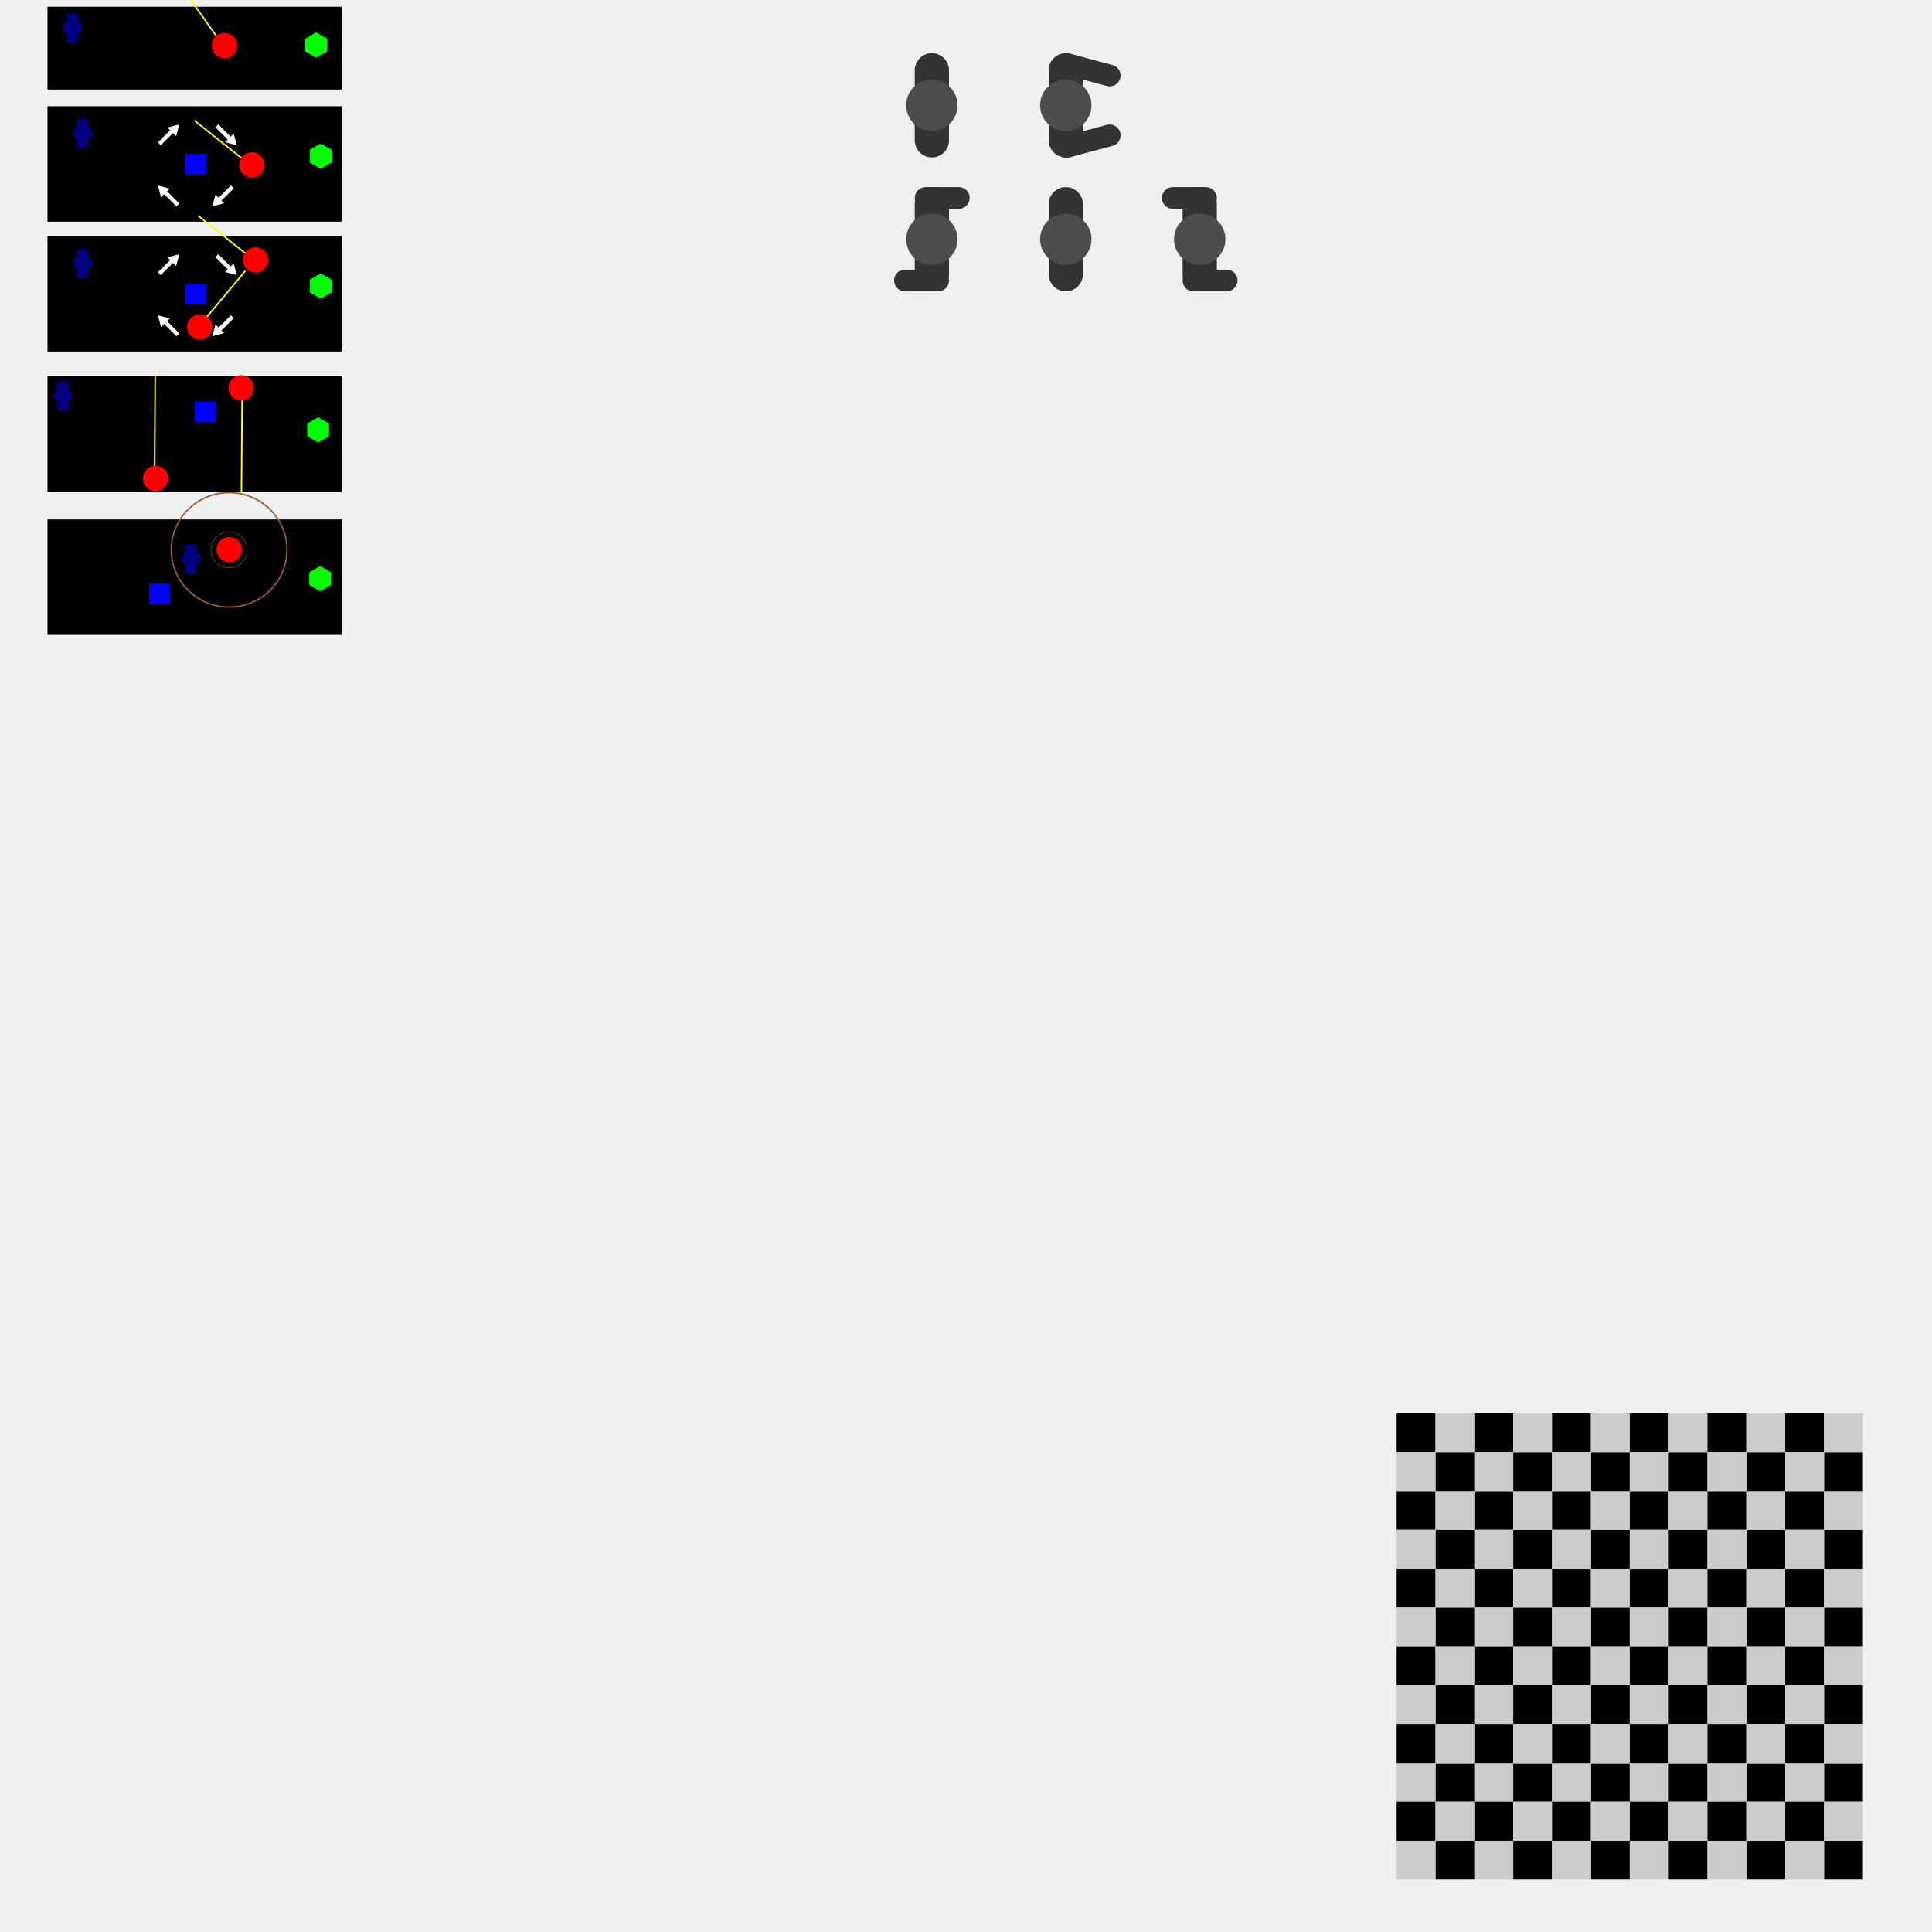
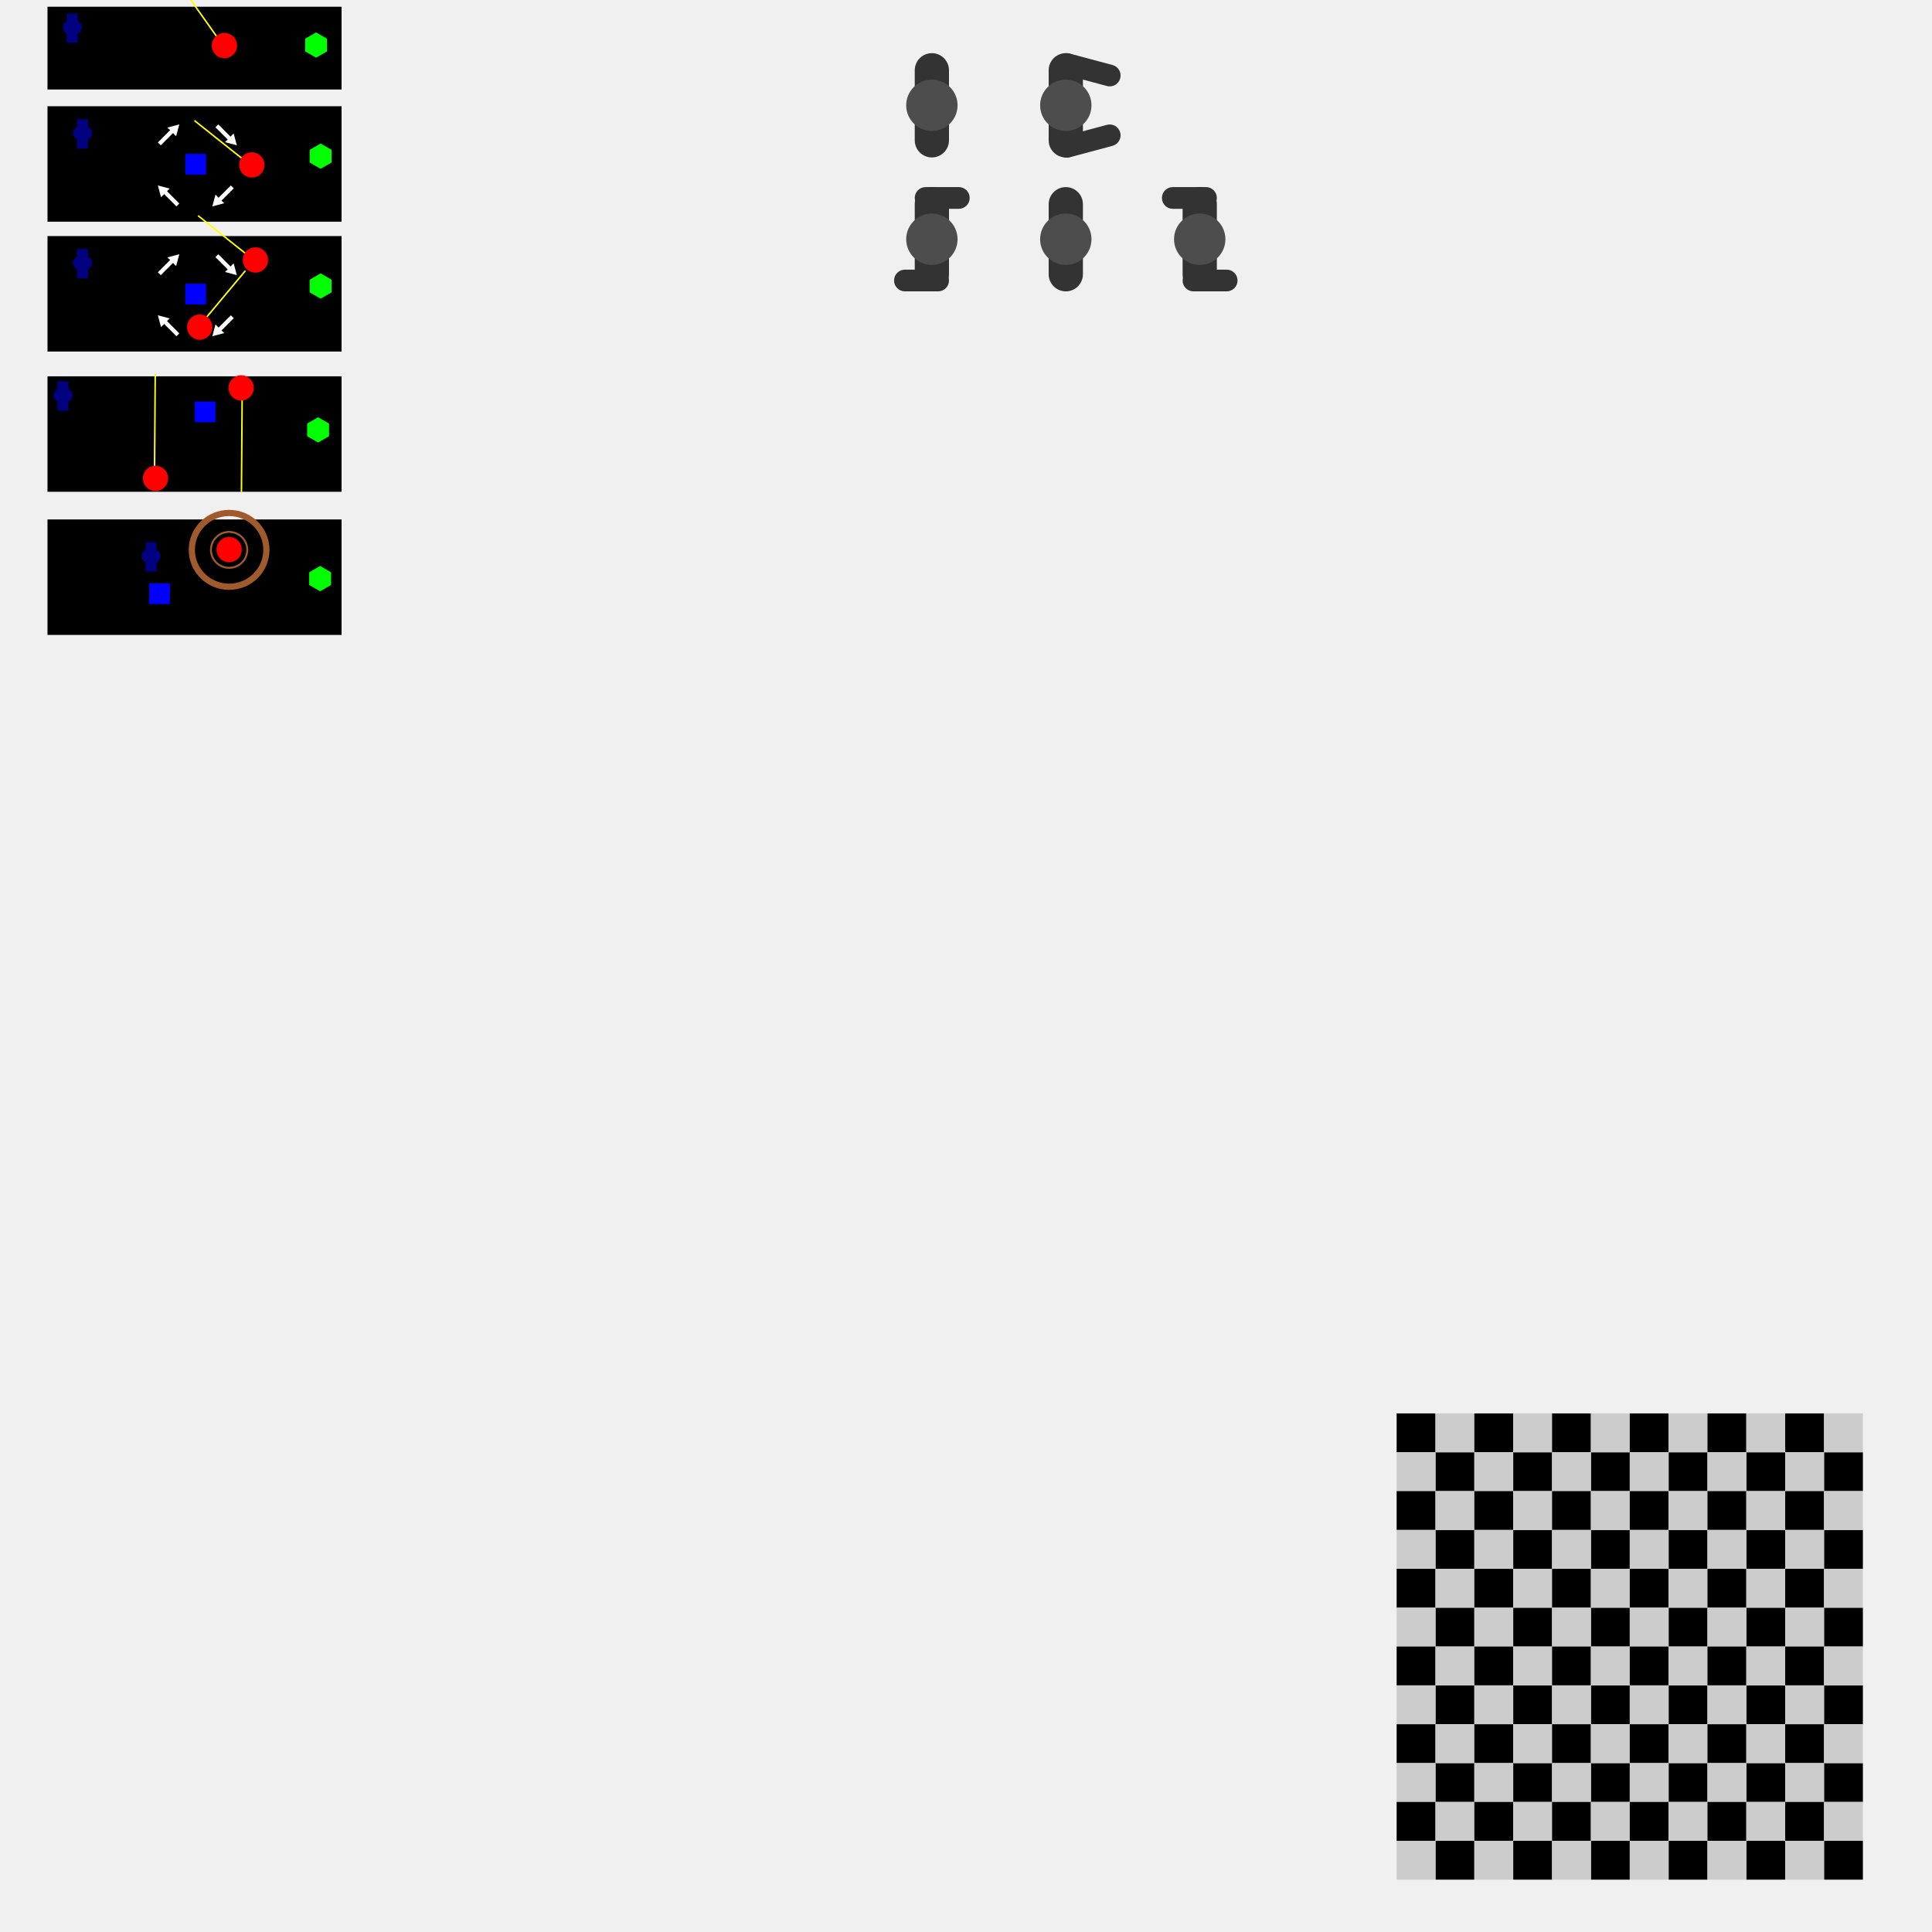
<svg xmlns="http://www.w3.org/2000/svg" width="1000mm" height="1000mm" viewBox="0 0 1000 1000" version="1.1" id="svg5">
  <defs id="defs2" />
  <g id="layer1">
    <rect style="fill:#000000;stroke-width:0.265" id="rect53" width="152.217" height="42.833" x="24.582" y="3.488" />
    <path style="fill:#00ff00" id="path223" d="m 364.16,90.51 36.742,21.213 0,42.426 -36.742,21.213 -36.742,-21.213 0,-42.426 z" transform="matrix(0.1543403,0,0,0.1543403,107.4024,2.800276)" />
    <g id="g599" transform="rotate(-35.29811,14.50179,90.76037)">
      <rect style="fill:#ffff00;stroke-width:0.265" id="rect515" width="0.794" height="32.544" x="135.334" y="57.15" />
      <circle style="fill:#ff0000;stroke-width:0.265" id="path393" cx="136.285" cy="94.691" r="6.548" />
    </g>
    <g id="g893" transform="translate(-19.14482,-65.28439)">
      <rect style="fill:#000080;stroke-width:0.265" id="rect763" width="5.689" height="15.214" x="53.71" y="72.231" />
      <ellipse style="fill:#000080;stroke-width:0.225" id="path809" cx="56.621" cy="79.441" rx="4.961" ry="4.035" />
    </g>
    <rect style="fill:#000000;stroke-width:0.313" id="rect924" width="152.217" height="59.759" x="24.582" y="54.99" />
    <path style="fill:#00ff00" id="path926" d="m 364.16,90.51 36.742,21.213 0,42.426 -36.742,21.213 -36.742,-21.213 0,-42.426 z" transform="matrix(0.1543403,0,0,0.1543403,109.7523,60.32662)" />
    <g id="g932" transform="rotate(-51.45501,123.6315,96.18644)">
      <rect style="fill:#ffff00;stroke-width:0.265" id="rect928" width="0.794" height="32.544" x="135.334" y="57.15" />
      <circle style="fill:#ff0000;stroke-width:0.265" id="circle930" cx="136.285" cy="94.691" r="6.548" />
    </g>
    <rect style="fill:#0000ff;stroke-width:0.265" id="rect934" width="10.716" height="10.716" x="95.947" y="79.638" />
    <g id="g940" transform="translate(-13.86412,-10.53529)">
      <rect style="fill:#000080;stroke-width:0.265" id="rect936" width="5.689" height="15.214" x="53.71" y="72.231" />
      <ellipse style="fill:#000080;stroke-width:0.225" id="ellipse938" cx="56.621" cy="79.441" rx="4.961" ry="4.035" />
    </g>
    <g id="g1094" style="fill:#ffffff" transform="matrix(-0.4036868,-0.4036868,0.4036868,-0.4036868,78.72247,192.3162)">
      <rect style="fill:#ffffff;stroke-width:0.265" id="rect986" width="3.689" height="18.445" x="65.11" y="151.37" />
      <path style="fill:#ffffff" id="path1010" d="m 409.883,626.246 -36.328,-20.974 36.328,-20.974 z" transform="matrix(0,0.2645833,-0.2645833,0,227.4071,45.65471)" />
    </g>
    <g id="g1118" style="fill:#ffffff" transform="matrix(-0.4036868,0.4036868,0.4036868,0.4036868,50.54435,10.50891)">
      <rect style="fill:#ffffff;stroke-width:0.265" id="rect1114" width="3.689" height="18.445" x="65.11" y="151.37" />
      <path style="fill:#ffffff" id="path1116" d="m 409.883,626.246 -36.328,-20.974 36.328,-20.974 z" transform="matrix(0,0.2645833,-0.2645833,0,227.4071,45.65471)" />
    </g>
    <g id="g1124" style="fill:#ffffff" transform="matrix(0.4036868,0.4036868,-0.4036868,0.4036868,123.9886,-21.1088)">
      <rect style="fill:#ffffff;stroke-width:0.265" id="rect1120" width="3.689" height="18.445" x="65.11" y="151.37" />
      <path style="fill:#ffffff" id="path1122" d="m 409.883,626.246 -36.328,-20.974 36.328,-20.974 z" transform="matrix(0,0.2645833,-0.2645833,0,227.4071,45.65471)" />
    </g>
    <g id="g1130" style="fill:#ffffff" transform="matrix(0.4036868,-0.4036868,-0.4036868,-0.4036868,153.7542,160.6985)">
      <rect style="fill:#ffffff;stroke-width:0.265" id="rect1126" width="3.689" height="18.445" x="65.11" y="151.37" />
      <path style="fill:#ffffff" id="path1128" d="m 409.883,626.246 -36.328,-20.974 36.328,-20.974 z" transform="matrix(0,0.2645833,-0.2645833,0,227.4071,45.65471)" />
    </g>
    <rect style="fill:#000000;stroke-width:0.313" id="rect1200" width="152.217" height="59.759" x="24.582" y="122.194" />
    <path style="fill:#00ff00" id="path1202" d="m 364.16,90.51 36.742,21.213 0,42.426 -36.742,21.213 -36.742,-21.213 0,-42.426 z" transform="matrix(0.1543403,0,0,0.1543403,109.7523,127.5308)" />
    <g id="g1208" transform="rotate(39.87001,16.95831,86.62213)">
      <rect style="fill:#ffff00;stroke-width:0.265" id="rect1204" width="0.794" height="32.544" x="135.334" y="57.15" />
      <circle style="fill:#ff0000;stroke-width:0.265" id="circle1206" cx="136.285" cy="94.691" r="6.548" />
    </g>
    <rect style="fill:#0000ff;stroke-width:0.265" id="rect1210" width="10.716" height="10.716" x="95.947" y="146.842" />
    <g id="g1216" transform="translate(-13.86412,56.66887)">
      <rect style="fill:#000080;stroke-width:0.265" id="rect1212" width="5.689" height="15.214" x="53.71" y="72.231" />
      <ellipse style="fill:#000080;stroke-width:0.225" id="ellipse1214" cx="56.621" cy="79.441" rx="4.961" ry="4.035" />
    </g>
    <g id="g1222" style="fill:#ffffff" transform="matrix(-0.4036868,-0.4036868,0.4036868,-0.4036868,78.72247,259.5203)">
      <rect style="fill:#ffffff;stroke-width:0.265" id="rect1218" width="3.689" height="18.445" x="65.11" y="151.37" />
      <path style="fill:#ffffff" id="path1220" d="m 409.883,626.246 -36.328,-20.974 36.328,-20.974 z" transform="matrix(0,0.2645833,-0.2645833,0,227.4071,45.65471)" />
    </g>
    <g id="g1228" style="fill:#ffffff" transform="matrix(-0.4036868,0.4036868,0.4036868,0.4036868,50.54435,77.71307)">
      <rect style="fill:#ffffff;stroke-width:0.265" id="rect1224" width="3.689" height="18.445" x="65.11" y="151.37" />
      <path style="fill:#ffffff" id="path1226" d="m 409.883,626.246 -36.328,-20.974 36.328,-20.974 z" transform="matrix(0,0.2645833,-0.2645833,0,227.4071,45.65471)" />
    </g>
    <g id="g1234" style="fill:#ffffff" transform="matrix(0.4036868,0.4036868,-0.4036868,0.4036868,123.9886,46.09537)">
      <rect style="fill:#ffffff;stroke-width:0.265" id="rect1230" width="3.689" height="18.445" x="65.11" y="151.37" />
      <path style="fill:#ffffff" id="path1232" d="m 409.883,626.246 -36.328,-20.974 36.328,-20.974 z" transform="matrix(0,0.2645833,-0.2645833,0,227.4071,45.65471)" />
    </g>
    <g id="g1240" style="fill:#ffffff" transform="matrix(0.4036868,-0.4036868,-0.4036868,-0.4036868,153.7542,227.9026)">
      <rect style="fill:#ffffff;stroke-width:0.265" id="rect1236" width="3.689" height="18.445" x="65.11" y="151.37" />
      <path style="fill:#ffffff" id="path1238" d="m 409.883,626.246 -36.328,-20.974 36.328,-20.974 z" transform="matrix(0,0.2645833,-0.2645833,0,227.4071,45.65471)" />
    </g>
    <g id="g1246" transform="rotate(-51.45501,175.6228,118.8709)">
      <rect style="fill:#ffff00;stroke-width:0.265" id="rect1242" width="0.794" height="32.544" x="135.334" y="57.15" />
      <circle style="fill:#ff0000;stroke-width:0.265" id="circle1244" cx="136.285" cy="94.691" r="6.548" />
    </g>
    <rect style="fill:#000000;stroke-width:0.313" id="rect1418" width="152.217" height="59.759" x="24.582" y="194.784" />
    <path style="fill:#00ff00" id="path1420" d="m 364.16,90.51 36.742,21.213 0,42.426 -36.742,21.213 -36.742,-21.213 0,-42.426 z" transform="matrix(0.1543403,0,0,0.1543403,108.4427,201.9921)" />
    <g id="g1426" transform="rotate(0.6324993,-13743.93,-4882.805)">
      <rect style="fill:#ffff00;stroke-width:0.325" id="rect1422" width="0.794" height="48.951" x="135.007" y="39.988" transform="matrix(0.9999845,0.00556515,0.00370013,0.9999931,0,0)" />
      <circle style="fill:#ff0000;stroke-width:0.265" id="circle1424" cx="136.285" cy="94.691" r="6.548" />
    </g>
    <rect style="fill:#0000ff;stroke-width:0.265" id="rect1428" width="10.716" height="10.716" x="100.812" y="207.833" />
    <g id="g1434" transform="translate(-23.96691,125.1433)">
      <rect style="fill:#000080;stroke-width:0.265" id="rect1430" width="5.689" height="15.214" x="53.71" y="72.231" />
      <ellipse style="fill:#000080;stroke-width:0.225" id="ellipse1432" cx="56.621" cy="79.441" rx="4.961" ry="4.035" />
    </g>
    <g id="g1940" transform="rotate(-179.3675,130.8513,147.7568)">
      <rect style="fill:#ffff00;stroke-width:0.325" id="rect1936" width="0.794" height="48.951" x="135.007" y="39.988" transform="matrix(0.9999845,0.00556515,0.00370013,0.9999931,0,0)" />
      <circle style="fill:#ff0000;stroke-width:0.265" id="circle1938" cx="136.285" cy="94.691" r="6.548" />
    </g>
    <rect style="fill:#000000;stroke-width:0.313" id="rect2572" width="152.217" height="59.759" x="24.582" y="268.871" />
    <path style="fill:#00ff00" id="path2574" d="m 364.16,90.51 36.742,21.213 0,42.426 -36.742,21.213 -36.742,-21.213 0,-42.426 z" transform="matrix(0.1543403,0,0,0.1543403,109.501,278.9896)" />
    <rect style="fill:#0000ff;stroke-width:0.265" id="rect2582" width="10.716" height="10.716" x="77.238" y="301.939" />
-     <g id="g2588" transform="translate(42.20123,209.5505)">
+     <g id="g2588" transform="translate(21.62148,208.428)">
      <rect style="fill:#000080;stroke-width:0.265" id="rect2584" width="5.689" height="15.214" x="53.71" y="72.231" />
      <ellipse style="fill:#000080;stroke-width:0.225" id="ellipse2586" cx="56.621" cy="79.441" rx="4.961" ry="4.035" />
    </g>
    <circle style="fill:#ff0000;stroke-width:0.265" id="circle2592" cx="-119.574" cy="-284.073" r="6.548" transform="rotate(-179.8034)" />
-     <ellipse style="fill:none;stroke:#a05a2c;stroke-width:0.232" id="path3118" cx="-118.583" cy="284.608" rx="9.396" ry="9.294" transform="scale(-1,1)" />
-     <ellipse style="fill:none;stroke:#a05a2c;stroke-width:0.74" id="ellipse4505" cx="-118.583" cy="284.608" rx="29.943" ry="29.62" transform="scale(-1,1)" />
+     <ellipse style="fill:none;stroke:#a05a2c;stroke-width:1;stroke-miterlimit:4;stroke-dasharray:none" id="path3118" cx="-118.583" cy="284.608" rx="9.396" ry="9.294" transform="scale(-1,1)" />
+     <ellipse style="fill:none;stroke:#a05a2c;stroke-width:3.223;stroke-miterlimit:4;stroke-dasharray:none" id="ellipse4505" cx="-118.583" cy="284.608" rx="19.304" ry="19.096" transform="scale(-1,1)" />
    <g id="g671" transform="translate(33.86667,368.3)">
      <rect style="fill:#000000;stroke:none;stroke-width:0.108" id="rect5235" width="20.111" height="20.111" x="689.03" y="363.277" />
      <rect style="fill:#000000;stroke:none;stroke-width:0.108" id="rect5361" width="20.111" height="20.111" x="709.141" y="383.388" />
      <rect style="fill:#cccccc;stroke:none;stroke-width:0.108" id="rect5363" width="20.111" height="20.111" x="709.141" y="363.277" />
      <rect style="fill:#cccccc;stroke:none;stroke-width:0.108" id="rect5365" width="20.111" height="20.111" x="689.03" y="383.388" />
      <rect style="fill:#000000;stroke:none;stroke-width:0.108" id="rect5519" width="20.111" height="20.111" x="729.252" y="363.277" />
      <rect style="fill:#000000;stroke:none;stroke-width:0.108" id="rect5521" width="20.111" height="20.111" x="749.363" y="383.388" />
      <rect style="fill:#cccccc;stroke:none;stroke-width:0.108" id="rect5523" width="20.111" height="20.111" x="749.363" y="363.277" />
      <rect style="fill:#cccccc;stroke:none;stroke-width:0.108" id="rect5525" width="20.111" height="20.111" x="729.252" y="383.388" />
      <rect style="fill:#000000;stroke:none;stroke-width:0.108" id="rect5527" width="20.111" height="20.111" x="689.03" y="403.498" />
      <rect style="fill:#000000;stroke:none;stroke-width:0.108" id="rect5529" width="20.111" height="20.111" x="709.141" y="423.609" />
      <rect style="fill:#cccccc;stroke:none;stroke-width:0.108" id="rect5531" width="20.111" height="20.111" x="709.141" y="403.498" />
      <rect style="fill:#cccccc;stroke:none;stroke-width:0.108" id="rect5533" width="20.111" height="20.111" x="689.03" y="423.609" />
      <rect style="fill:#000000;stroke:none;stroke-width:0.108" id="rect5535" width="20.111" height="20.111" x="729.252" y="403.498" />
      <rect style="fill:#000000;stroke:none;stroke-width:0.108" id="rect5537" width="20.111" height="20.111" x="749.363" y="423.609" />
      <rect style="fill:#cccccc;stroke:none;stroke-width:0.108" id="rect5539" width="20.111" height="20.111" x="749.363" y="403.498" />
      <rect style="fill:#cccccc;stroke:none;stroke-width:0.108" id="rect5541" width="20.111" height="20.111" x="729.252" y="423.609" />
      <rect style="fill:#000000;stroke:none;stroke-width:0.108" id="rect5543" width="20.111" height="20.111" x="769.474" y="363.277" />
      <rect style="fill:#000000;stroke:none;stroke-width:0.108" id="rect5545" width="20.111" height="20.111" x="789.585" y="383.388" />
      <rect style="fill:#cccccc;stroke:none;stroke-width:0.108" id="rect5547" width="20.111" height="20.111" x="789.585" y="363.277" />
      <rect style="fill:#cccccc;stroke:none;stroke-width:0.108" id="rect5549" width="20.111" height="20.111" x="769.474" y="383.388" />
      <rect style="fill:#000000;stroke:none;stroke-width:0.108" id="rect5551" width="20.111" height="20.111" x="809.696" y="363.277" />
      <rect style="fill:#000000;stroke:none;stroke-width:0.108" id="rect5553" width="20.111" height="20.111" x="829.806" y="383.388" />
      <rect style="fill:#cccccc;stroke:none;stroke-width:0.108" id="rect5555" width="20.111" height="20.111" x="829.806" y="363.277" />
      <rect style="fill:#cccccc;stroke:none;stroke-width:0.108" id="rect5557" width="20.111" height="20.111" x="809.696" y="383.388" />
      <rect style="fill:#000000;stroke:none;stroke-width:0.108" id="rect5559" width="20.111" height="20.111" x="769.474" y="403.498" />
      <rect style="fill:#000000;stroke:none;stroke-width:0.108" id="rect5561" width="20.111" height="20.111" x="789.585" y="423.609" />
      <rect style="fill:#cccccc;stroke:none;stroke-width:0.108" id="rect5563" width="20.111" height="20.111" x="789.585" y="403.498" />
      <rect style="fill:#cccccc;stroke:none;stroke-width:0.108" id="rect5565" width="20.111" height="20.111" x="769.474" y="423.609" />
      <rect style="fill:#000000;stroke:none;stroke-width:0.108" id="rect5567" width="20.111" height="20.111" x="809.696" y="403.498" />
      <rect style="fill:#000000;stroke:none;stroke-width:0.108" id="rect5569" width="20.111" height="20.111" x="829.806" y="423.609" />
      <rect style="fill:#cccccc;stroke:none;stroke-width:0.108" id="rect5571" width="20.111" height="20.111" x="829.806" y="403.498" />
      <rect style="fill:#cccccc;stroke:none;stroke-width:0.108" id="rect5573" width="20.111" height="20.111" x="809.696" y="423.609" />
      <rect style="fill:#000000;stroke:none;stroke-width:0.108" id="rect5575" width="20.111" height="20.111" x="689.031" y="443.72" />
      <rect style="fill:#000000;stroke:none;stroke-width:0.108" id="rect5577" width="20.111" height="20.111" x="709.141" y="463.831" />
      <rect style="fill:#cccccc;stroke:none;stroke-width:0.108" id="rect5579" width="20.111" height="20.111" x="709.141" y="443.72" />
      <rect style="fill:#cccccc;stroke:none;stroke-width:0.108" id="rect5581" width="20.111" height="20.111" x="689.031" y="463.831" />
      <rect style="fill:#000000;stroke:none;stroke-width:0.108" id="rect5583" width="20.111" height="20.111" x="729.252" y="443.72" />
      <rect style="fill:#000000;stroke:none;stroke-width:0.108" id="rect5585" width="20.111" height="20.111" x="749.363" y="463.831" />
      <rect style="fill:#cccccc;stroke:none;stroke-width:0.108" id="rect5587" width="20.111" height="20.111" x="749.363" y="443.72" />
      <rect style="fill:#cccccc;stroke:none;stroke-width:0.108" id="rect5589" width="20.111" height="20.111" x="729.252" y="463.831" />
      <rect style="fill:#000000;stroke:none;stroke-width:0.108" id="rect5591" width="20.111" height="20.111" x="689.031" y="483.942" />
      <rect style="fill:#000000;stroke:none;stroke-width:0.108" id="rect5593" width="20.111" height="20.111" x="709.141" y="504.053" />
      <rect style="fill:#cccccc;stroke:none;stroke-width:0.108" id="rect5595" width="20.111" height="20.111" x="709.141" y="483.942" />
      <rect style="fill:#cccccc;stroke:none;stroke-width:0.108" id="rect5597" width="20.111" height="20.111" x="689.031" y="504.053" />
      <rect style="fill:#000000;stroke:none;stroke-width:0.108" id="rect5599" width="20.111" height="20.111" x="729.252" y="483.942" />
      <rect style="fill:#000000;stroke:none;stroke-width:0.108" id="rect5601" width="20.111" height="20.111" x="749.363" y="504.053" />
      <rect style="fill:#cccccc;stroke:none;stroke-width:0.108" id="rect5603" width="20.111" height="20.111" x="749.363" y="483.942" />
      <rect style="fill:#cccccc;stroke:none;stroke-width:0.108" id="rect5605" width="20.111" height="20.111" x="729.252" y="504.053" />
      <rect style="fill:#000000;stroke:none;stroke-width:0.108" id="rect5607" width="20.111" height="20.111" x="769.474" y="443.72" />
      <rect style="fill:#000000;stroke:none;stroke-width:0.108" id="rect5609" width="20.111" height="20.111" x="789.585" y="463.831" />
      <rect style="fill:#cccccc;stroke:none;stroke-width:0.108" id="rect5611" width="20.111" height="20.111" x="789.585" y="443.72" />
      <rect style="fill:#cccccc;stroke:none;stroke-width:0.108" id="rect5613" width="20.111" height="20.111" x="769.474" y="463.831" />
      <rect style="fill:#000000;stroke:none;stroke-width:0.108" id="rect5615" width="20.111" height="20.111" x="809.696" y="443.72" />
      <rect style="fill:#000000;stroke:none;stroke-width:0.108" id="rect5617" width="20.111" height="20.111" x="829.806" y="463.831" />
      <rect style="fill:#cccccc;stroke:none;stroke-width:0.108" id="rect5619" width="20.111" height="20.111" x="829.806" y="443.72" />
      <rect style="fill:#cccccc;stroke:none;stroke-width:0.108" id="rect5621" width="20.111" height="20.111" x="809.696" y="463.831" />
      <rect style="fill:#000000;stroke:none;stroke-width:0.108" id="rect5623" width="20.111" height="20.111" x="769.474" y="483.942" />
      <rect style="fill:#000000;stroke:none;stroke-width:0.108" id="rect5625" width="20.111" height="20.111" x="789.585" y="504.053" />
      <rect style="fill:#cccccc;stroke:none;stroke-width:0.108" id="rect5627" width="20.111" height="20.111" x="789.585" y="483.942" />
      <rect style="fill:#cccccc;stroke:none;stroke-width:0.108" id="rect5629" width="20.111" height="20.111" x="769.474" y="504.053" />
      <rect style="fill:#000000;stroke:none;stroke-width:0.108" id="rect5631" width="20.111" height="20.111" x="809.696" y="483.942" />
      <rect style="fill:#000000;stroke:none;stroke-width:0.108" id="rect5633" width="20.111" height="20.111" x="829.806" y="504.053" />
      <rect style="fill:#cccccc;stroke:none;stroke-width:0.108" id="rect5635" width="20.111" height="20.111" x="829.806" y="483.942" />
      <rect style="fill:#cccccc;stroke:none;stroke-width:0.108" id="rect5637" width="20.111" height="20.111" x="809.696" y="504.053" />
      <rect style="fill:#000000;stroke:none;stroke-width:0.108" id="rect5639" width="20.111" height="20.111" x="849.917" y="363.277" />
      <rect style="fill:#000000;stroke:none;stroke-width:0.108" id="rect5641" width="20.111" height="20.111" x="870.028" y="383.388" />
      <rect style="fill:#cccccc;stroke:none;stroke-width:0.108" id="rect5643" width="20.111" height="20.111" x="870.028" y="363.277" />
      <rect style="fill:#cccccc;stroke:none;stroke-width:0.108" id="rect5645" width="20.111" height="20.111" x="849.917" y="383.388" />
      <rect style="fill:#000000;stroke:none;stroke-width:0.108" id="rect5647" width="20.111" height="20.111" x="890.139" y="363.277" />
      <rect style="fill:#000000;stroke:none;stroke-width:0.108" id="rect5649" width="20.111" height="20.111" x="910.25" y="383.388" />
      <rect style="fill:#cccccc;stroke:none;stroke-width:0.108" id="rect5651" width="20.111" height="20.111" x="910.25" y="363.277" />
      <rect style="fill:#cccccc;stroke:none;stroke-width:0.108" id="rect5653" width="20.111" height="20.111" x="890.139" y="383.388" />
      <rect style="fill:#000000;stroke:none;stroke-width:0.108" id="rect5655" width="20.111" height="20.111" x="849.917" y="403.498" />
      <rect style="fill:#000000;stroke:none;stroke-width:0.108" id="rect5657" width="20.111" height="20.111" x="870.028" y="423.609" />
      <rect style="fill:#cccccc;stroke:none;stroke-width:0.108" id="rect5659" width="20.111" height="20.111" x="870.028" y="403.498" />
      <rect style="fill:#cccccc;stroke:none;stroke-width:0.108" id="rect5661" width="20.111" height="20.111" x="849.917" y="423.609" />
      <rect style="fill:#000000;stroke:none;stroke-width:0.108" id="rect5663" width="20.111" height="20.111" x="890.139" y="403.498" />
      <rect style="fill:#000000;stroke:none;stroke-width:0.108" id="rect5665" width="20.111" height="20.111" x="910.25" y="423.609" />
      <rect style="fill:#cccccc;stroke:none;stroke-width:0.108" id="rect5667" width="20.111" height="20.111" x="910.25" y="403.498" />
      <rect style="fill:#cccccc;stroke:none;stroke-width:0.108" id="rect5669" width="20.111" height="20.111" x="890.139" y="423.609" />
      <rect style="fill:#000000;stroke:none;stroke-width:0.108" id="rect5703" width="20.111" height="20.111" x="849.917" y="443.72" />
      <rect style="fill:#000000;stroke:none;stroke-width:0.108" id="rect5705" width="20.111" height="20.111" x="870.028" y="463.831" />
      <rect style="fill:#cccccc;stroke:none;stroke-width:0.108" id="rect5707" width="20.111" height="20.111" x="870.028" y="443.72" />
      <rect style="fill:#cccccc;stroke:none;stroke-width:0.108" id="rect5709" width="20.111" height="20.111" x="849.917" y="463.831" />
      <rect style="fill:#000000;stroke:none;stroke-width:0.108" id="rect5711" width="20.111" height="20.111" x="890.139" y="443.72" />
      <rect style="fill:#000000;stroke:none;stroke-width:0.108" id="rect5713" width="20.111" height="20.111" x="910.25" y="463.831" />
      <rect style="fill:#cccccc;stroke:none;stroke-width:0.108" id="rect5715" width="20.111" height="20.111" x="910.25" y="443.72" />
      <rect style="fill:#cccccc;stroke:none;stroke-width:0.108" id="rect5717" width="20.111" height="20.111" x="890.139" y="463.831" />
      <rect style="fill:#000000;stroke:none;stroke-width:0.108" id="rect5719" width="20.111" height="20.111" x="849.917" y="483.942" />
      <rect style="fill:#000000;stroke:none;stroke-width:0.108" id="rect5721" width="20.111" height="20.111" x="870.028" y="504.053" />
      <rect style="fill:#cccccc;stroke:none;stroke-width:0.108" id="rect5723" width="20.111" height="20.111" x="870.028" y="483.942" />
      <rect style="fill:#cccccc;stroke:none;stroke-width:0.108" id="rect5725" width="20.111" height="20.111" x="849.917" y="504.053" />
      <rect style="fill:#000000;stroke:none;stroke-width:0.108" id="rect5727" width="20.111" height="20.111" x="890.139" y="483.942" />
      <rect style="fill:#000000;stroke:none;stroke-width:0.108" id="rect5729" width="20.111" height="20.111" x="910.25" y="504.053" />
      <rect style="fill:#cccccc;stroke:none;stroke-width:0.108" id="rect5731" width="20.111" height="20.111" x="910.25" y="483.942" />
      <rect style="fill:#cccccc;stroke:none;stroke-width:0.108" id="rect5733" width="20.111" height="20.111" x="890.139" y="504.053" />
      <rect style="fill:#000000;stroke:none;stroke-width:0.108" id="rect5863" width="20.111" height="20.111" x="689.03" y="524.163" />
      <rect style="fill:#000000;stroke:none;stroke-width:0.108" id="rect5865" width="20.111" height="20.111" x="709.141" y="544.274" />
      <rect style="fill:#cccccc;stroke:none;stroke-width:0.108" id="rect5867" width="20.111" height="20.111" x="709.141" y="524.163" />
      <rect style="fill:#cccccc;stroke:none;stroke-width:0.108" id="rect5869" width="20.111" height="20.111" x="689.03" y="544.274" />
      <rect style="fill:#000000;stroke:none;stroke-width:0.108" id="rect5871" width="20.111" height="20.111" x="729.252" y="524.163" />
      <rect style="fill:#000000;stroke:none;stroke-width:0.108" id="rect5873" width="20.111" height="20.111" x="749.363" y="544.274" />
      <rect style="fill:#cccccc;stroke:none;stroke-width:0.108" id="rect5875" width="20.111" height="20.111" x="749.363" y="524.163" />
      <rect style="fill:#cccccc;stroke:none;stroke-width:0.108" id="rect5877" width="20.111" height="20.111" x="729.252" y="544.274" />
      <rect style="fill:#000000;stroke:none;stroke-width:0.108" id="rect5879" width="20.111" height="20.111" x="689.03" y="564.385" />
      <rect style="fill:#000000;stroke:none;stroke-width:0.108" id="rect5881" width="20.111" height="20.111" x="709.141" y="584.496" />
      <rect style="fill:#cccccc;stroke:none;stroke-width:0.108" id="rect5883" width="20.111" height="20.111" x="709.141" y="564.385" />
      <rect style="fill:#cccccc;stroke:none;stroke-width:0.108" id="rect5885" width="20.111" height="20.111" x="689.03" y="584.496" />
      <rect style="fill:#000000;stroke:none;stroke-width:0.108" id="rect5887" width="20.111" height="20.111" x="729.252" y="564.385" />
      <rect style="fill:#000000;stroke:none;stroke-width:0.108" id="rect5889" width="20.111" height="20.111" x="749.363" y="584.496" />
      <rect style="fill:#cccccc;stroke:none;stroke-width:0.108" id="rect5891" width="20.111" height="20.111" x="749.363" y="564.385" />
      <rect style="fill:#cccccc;stroke:none;stroke-width:0.108" id="rect5893" width="20.111" height="20.111" x="729.252" y="584.496" />
      <rect style="fill:#000000;stroke:none;stroke-width:0.108" id="rect5895" width="20.111" height="20.111" x="769.474" y="524.163" />
      <rect style="fill:#000000;stroke:none;stroke-width:0.108" id="rect5897" width="20.111" height="20.111" x="789.585" y="544.274" />
      <rect style="fill:#cccccc;stroke:none;stroke-width:0.108" id="rect5899" width="20.111" height="20.111" x="789.585" y="524.163" />
      <rect style="fill:#cccccc;stroke:none;stroke-width:0.108" id="rect5901" width="20.111" height="20.111" x="769.474" y="544.274" />
      <rect style="fill:#000000;stroke:none;stroke-width:0.108" id="rect5903" width="20.111" height="20.111" x="809.696" y="524.163" />
      <rect style="fill:#000000;stroke:none;stroke-width:0.108" id="rect5905" width="20.111" height="20.111" x="829.806" y="544.274" />
      <rect style="fill:#cccccc;stroke:none;stroke-width:0.108" id="rect5907" width="20.111" height="20.111" x="829.806" y="524.163" />
      <rect style="fill:#cccccc;stroke:none;stroke-width:0.108" id="rect5909" width="20.111" height="20.111" x="809.696" y="544.274" />
      <rect style="fill:#000000;stroke:none;stroke-width:0.108" id="rect5911" width="20.111" height="20.111" x="769.474" y="564.385" />
      <rect style="fill:#000000;stroke:none;stroke-width:0.108" id="rect5913" width="20.111" height="20.111" x="789.585" y="584.496" />
      <rect style="fill:#cccccc;stroke:none;stroke-width:0.108" id="rect5915" width="20.111" height="20.111" x="789.585" y="564.385" />
      <rect style="fill:#cccccc;stroke:none;stroke-width:0.108" id="rect5917" width="20.111" height="20.111" x="769.474" y="584.496" />
      <rect style="fill:#000000;stroke:none;stroke-width:0.108" id="rect5919" width="20.111" height="20.111" x="809.696" y="564.385" />
      <rect style="fill:#000000;stroke:none;stroke-width:0.108" id="rect5921" width="20.111" height="20.111" x="829.806" y="584.496" />
      <rect style="fill:#cccccc;stroke:none;stroke-width:0.108" id="rect5923" width="20.111" height="20.111" x="829.806" y="564.385" />
      <rect style="fill:#cccccc;stroke:none;stroke-width:0.108" id="rect5925" width="20.111" height="20.111" x="809.696" y="584.496" />
      <rect style="fill:#000000;stroke:none;stroke-width:0.108" id="rect5937" width="20.111" height="20.111" x="849.917" y="524.163" />
      <rect style="fill:#000000;stroke:none;stroke-width:0.108" id="rect5939" width="20.111" height="20.111" x="870.028" y="544.274" />
      <rect style="fill:#cccccc;stroke:none;stroke-width:0.108" id="rect5941" width="20.111" height="20.111" x="870.028" y="524.163" />
      <rect style="fill:#cccccc;stroke:none;stroke-width:0.108" id="rect5943" width="20.111" height="20.111" x="849.917" y="544.274" />
      <rect style="fill:#000000;stroke:none;stroke-width:0.108" id="rect5945" width="20.111" height="20.111" x="890.139" y="524.163" />
      <rect style="fill:#000000;stroke:none;stroke-width:0.108" id="rect5947" width="20.111" height="20.111" x="910.25" y="544.274" />
      <rect style="fill:#cccccc;stroke:none;stroke-width:0.108" id="rect5949" width="20.111" height="20.111" x="910.25" y="524.163" />
      <rect style="fill:#cccccc;stroke:none;stroke-width:0.108" id="rect5951" width="20.111" height="20.111" x="890.139" y="544.274" />
      <rect style="fill:#000000;stroke:none;stroke-width:0.108" id="rect5953" width="20.111" height="20.111" x="849.917" y="564.385" />
      <rect style="fill:#000000;stroke:none;stroke-width:0.108" id="rect5955" width="20.111" height="20.111" x="870.028" y="584.496" />
      <rect style="fill:#cccccc;stroke:none;stroke-width:0.108" id="rect5957" width="20.111" height="20.111" x="870.028" y="564.385" />
      <rect style="fill:#cccccc;stroke:none;stroke-width:0.108" id="rect5959" width="20.111" height="20.111" x="849.917" y="584.496" />
      <rect style="fill:#000000;stroke:none;stroke-width:0.108" id="rect5961" width="20.111" height="20.111" x="890.139" y="564.385" />
      <rect style="fill:#000000;stroke:none;stroke-width:0.108" id="rect5963" width="20.111" height="20.111" x="910.25" y="584.496" />
      <rect style="fill:#cccccc;stroke:none;stroke-width:0.108" id="rect5965" width="20.111" height="20.111" x="910.25" y="564.385" />
      <rect style="fill:#cccccc;stroke:none;stroke-width:0.108" id="rect5967" width="20.111" height="20.111" x="890.139" y="584.496" />
    </g>
    <g id="g2256" transform="rotate(-90,369.3583,-57.41458)">
      <rect style="fill:none;stroke-width:0.265" id="rect1264" width="69.321" height="69.321" x="222.779" y="20.902" />
      <rect style="fill:#333333;stroke-width:0.265" id="rect1141" width="53.975" height="17.727" x="230.452" y="46.699" ry="8.864" />
      <circle style="fill:#4d4d4d;stroke-width:0.388" id="path1426" cx="257.44" cy="55.562" r="13.295" />
    </g>
    <g id="g2282" transform="rotate(-90,444.2354,-51.85833)">
      <rect style="fill:none;stroke-width:0.265" id="rect1544" width="69.321" height="69.321" x="303.212" y="20.902" />
      <rect style="fill:#333333;stroke-width:0.265" id="rect1546" width="53.975" height="17.727" x="310.885" y="46.699" ry="8.864" />
      <circle style="fill:#4d4d4d;stroke-width:0.388" id="circle1548" cx="337.873" cy="55.562" r="13.295" />
      <g id="g1998" transform="translate(11.1125)">
        <rect style="fill:#333333;stroke-width:0.168" id="rect1905" width="34.238" height="11.245" x="127.561" y="274.724" ry="5.622" transform="matrix(0.258819,0.9659258,0.9659258,-0.258819,0,0)" />
        <rect style="fill:#333333;stroke-width:0.168" id="rect1989" width="34.238" height="11.245" x="-41.548" y="-356.401" ry="5.622" transform="rotate(105)" />
      </g>
    </g>
    <g id="g3384" transform="rotate(-90,438.6791,-57.41458)">
      <rect style="fill:none;stroke-width:0.265" id="rect3378" width="69.321" height="69.321" x="222.779" y="20.902" />
      <rect style="fill:#333333;stroke-width:0.265" id="rect3380" width="53.975" height="17.727" x="230.452" y="46.699" ry="8.864" />
      <circle style="fill:#4d4d4d;stroke-width:0.388" id="circle3382" cx="257.44" cy="55.562" r="13.295" />
    </g>
    <g id="g4885">
      <g id="g3392" transform="rotate(-90,473.3396,-92.075)">
        <rect style="fill:none;stroke-width:0.265" id="rect3386" width="69.321" height="69.321" x="222.779" y="20.902" />
        <rect style="fill:#333333;stroke-width:0.265" id="rect3388" width="53.975" height="17.727" x="230.452" y="46.699" ry="8.864" />
        <circle style="fill:#4d4d4d;stroke-width:0.388" id="circle3390" cx="257.44" cy="55.562" r="13.295" />
      </g>
      <g id="g3827" transform="matrix(-1,0,0,1,878.4167,-1.058358)">
        <rect style="fill:#333333;stroke-width:0.153" id="rect3400" width="28.438" height="11.245" x="237.865" y="-151.871" ry="5.622" transform="scale(1,-1)" />
        <rect style="fill:#333333;stroke-width:0.153" id="rect3576" width="28.438" height="11.245" x="248.576" y="-109.141" ry="5.622" transform="scale(1,-1)" />
      </g>
    </g>
    <g id="g4340" transform="translate(224.8958,-1.058361)">
      <rect style="fill:none;stroke-width:0.265" id="rect3394" width="69.321" height="69.321" x="-159.544" y="222.779" transform="rotate(-90)" />
      <rect style="fill:#333333;stroke-width:0.265" id="rect3396" width="53.975" height="17.727" x="-151.871" y="248.576" ry="8.864" transform="rotate(-90)" />
      <circle style="fill:#4d4d4d;stroke-width:0.388" id="circle3398" cx="-124.883" cy="257.44" r="13.295" transform="rotate(-90)" />
      <g id="g4081">
        <rect style="fill:#333333;stroke-width:0.153" id="rect4077" width="28.438" height="11.245" x="237.865" y="-151.871" ry="5.622" transform="scale(1,-1)" />
        <rect style="fill:#333333;stroke-width:0.153" id="rect4079" width="28.438" height="11.245" x="248.576" y="-109.141" ry="5.622" transform="scale(1,-1)" />
      </g>
    </g>
  </g>
</svg>
